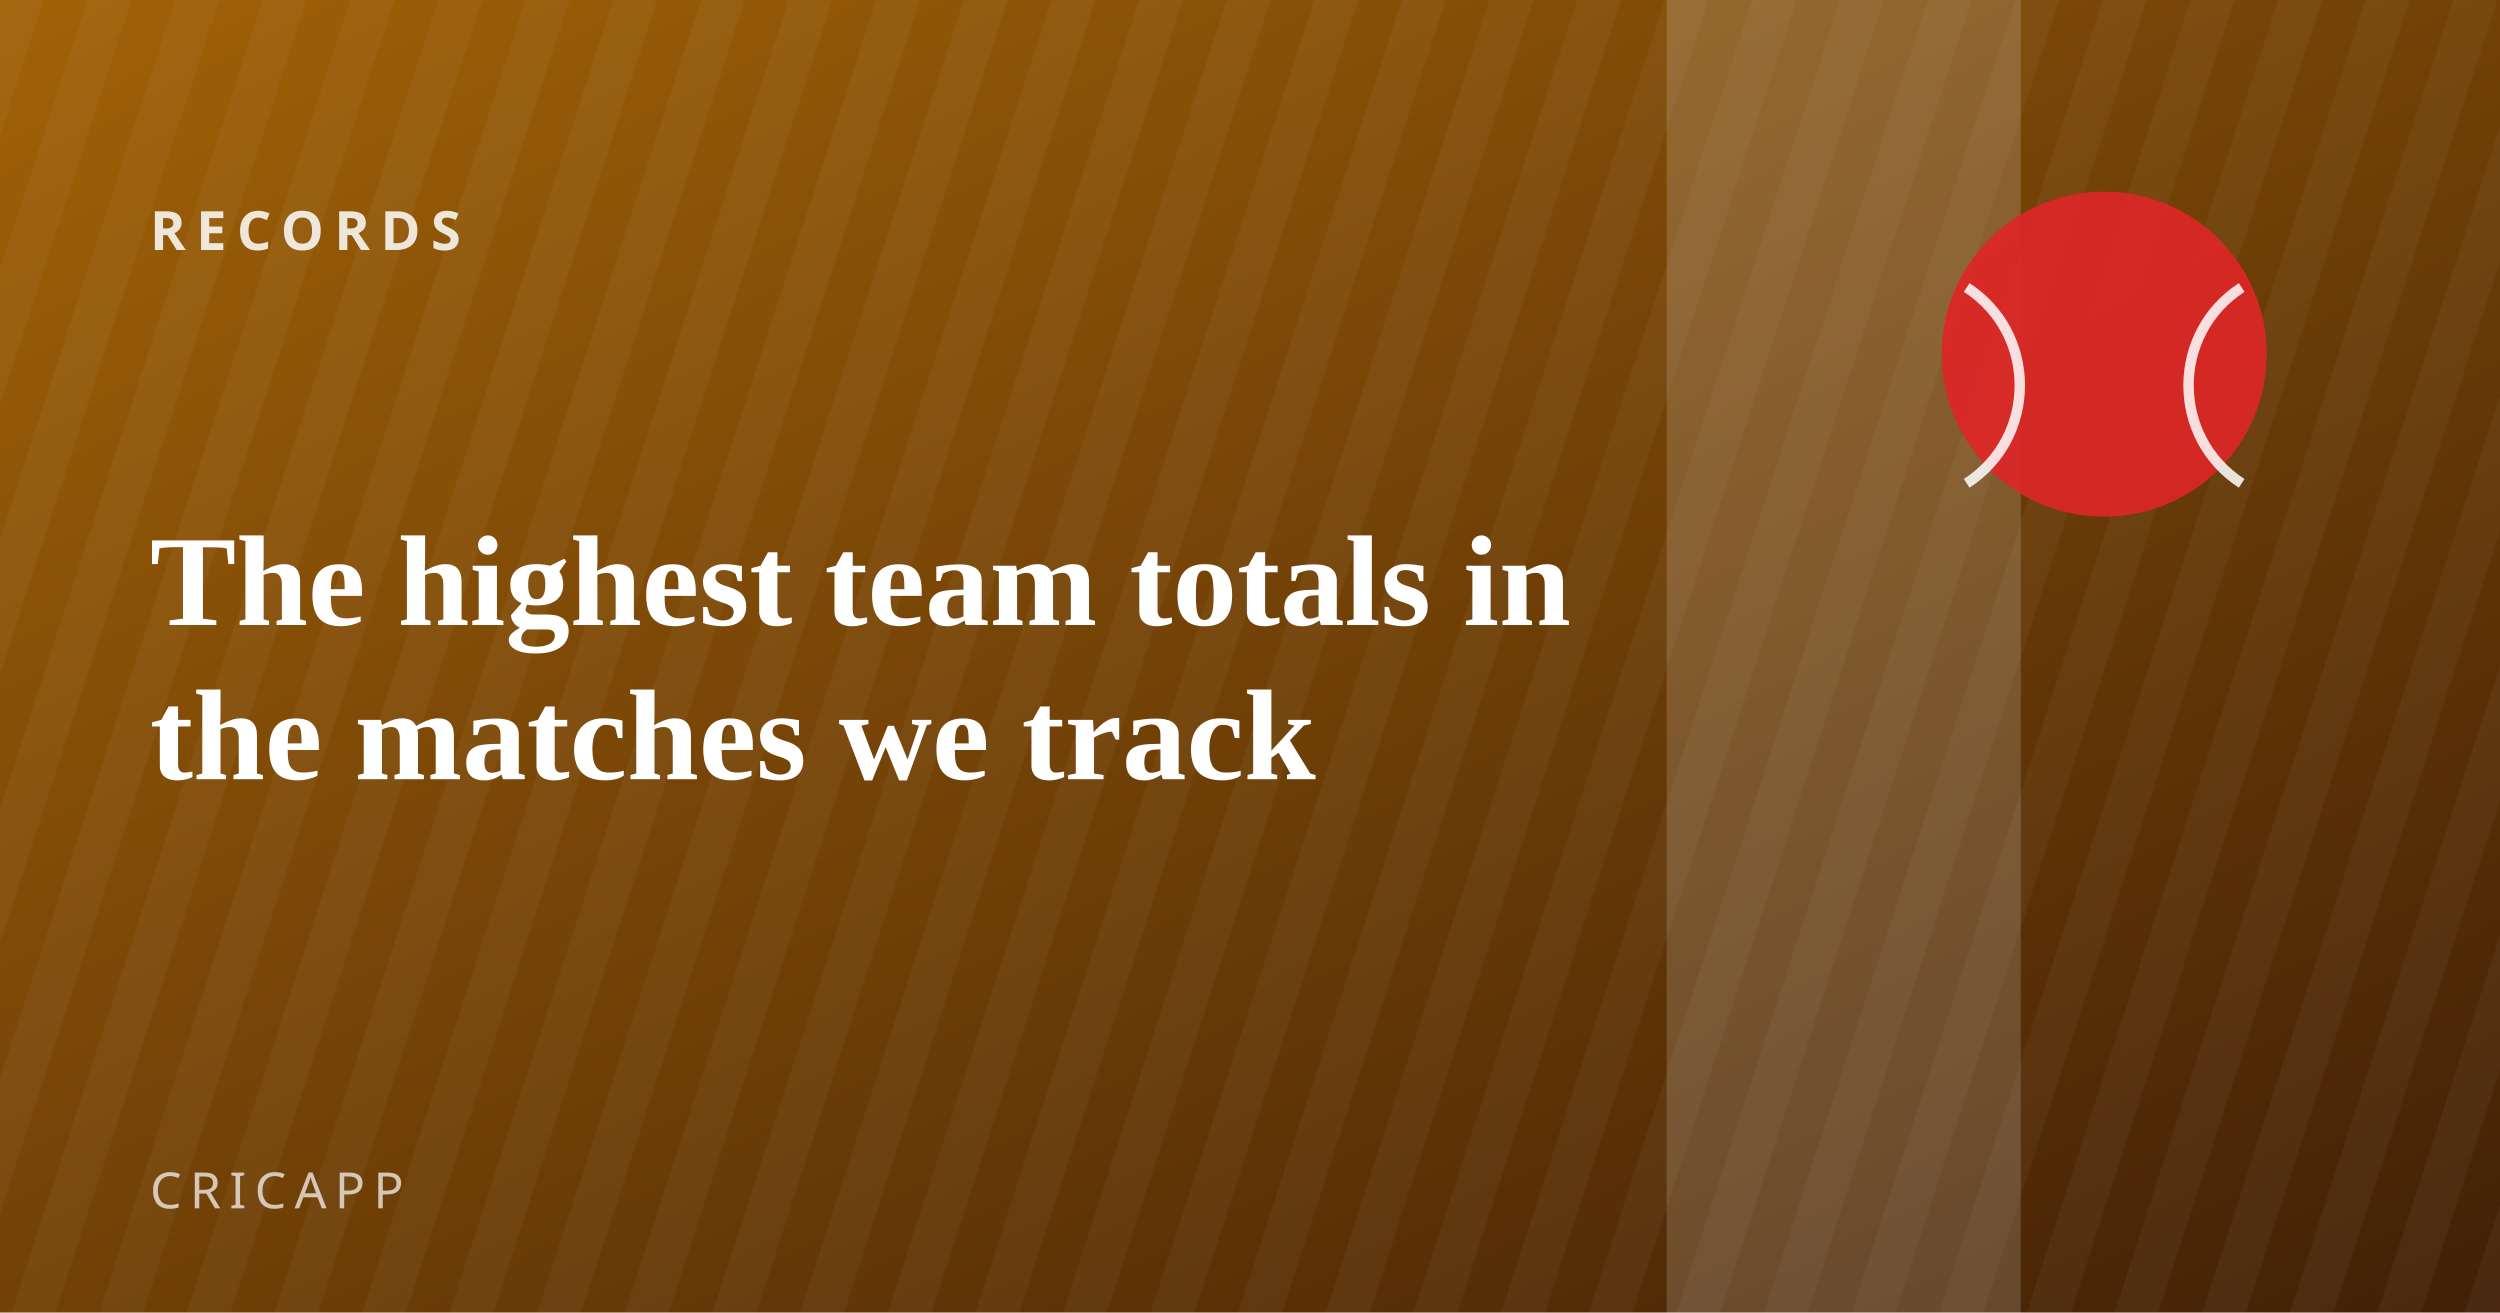
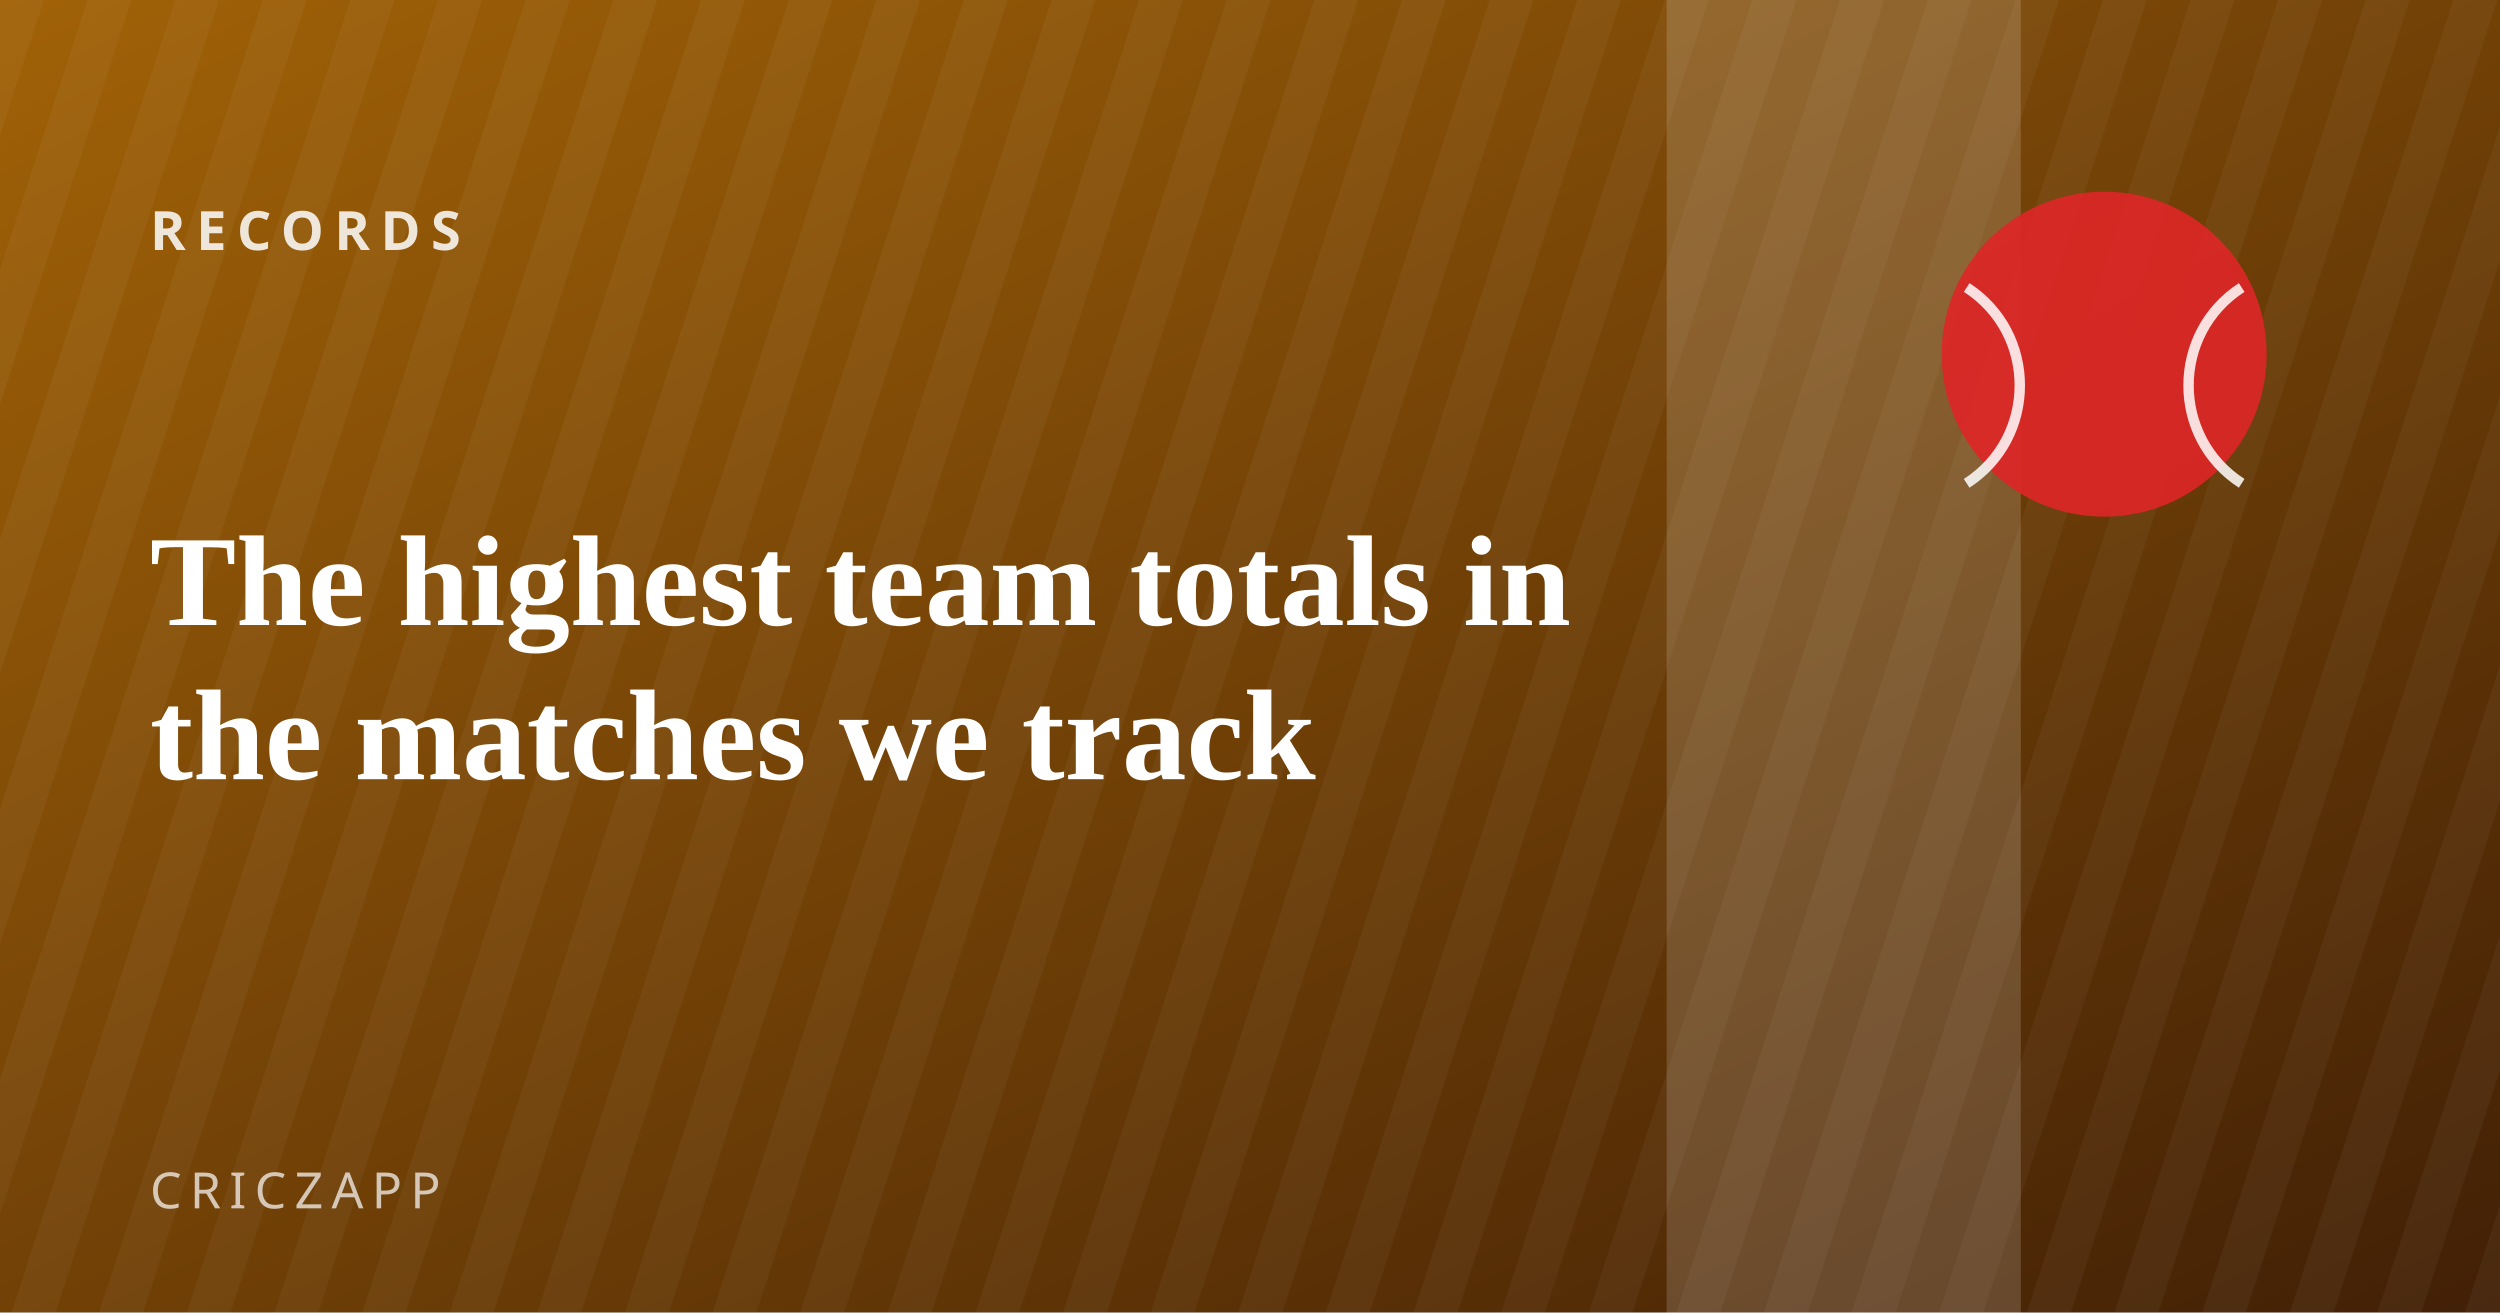
<svg xmlns="http://www.w3.org/2000/svg" viewBox="0 0 1200 630" role="img" aria-label="The highest team totals in the matches we track">
  <defs>
    <linearGradient id="g" x1="0" y1="0" x2="1" y2="1">
      <stop offset="0" stop-color="#a16207" />
      <stop offset="1" stop-color="#422006" />
    </linearGradient>
    <pattern id="s" width="40" height="40" patternUnits="userSpaceOnUse" patternTransform="rotate(18)">
      <rect width="20" height="40" fill="#ffffff" opacity="0.04" />
    </pattern>
  </defs>
  <rect width="1200" height="630" fill="url(#g)" />
  <rect width="1200" height="630" fill="url(#s)" />
  <g opacity="0.16">
    <rect x="800" y="-40" width="170" height="760" rx="14" fill="#fff" />
    <rect x="858" y="40" width="54" height="8" fill="#fff" />
    <rect x="858" y="560" width="54" height="8" fill="#fff" />
  </g>
  <circle cx="1010" cy="170" r="78" fill="#dc2626" opacity="0.92" />
  <path d="M944 138c34 22 34 72 0 94M1076 138c-34 22-34 72 0 94" stroke="#fff" stroke-width="5" fill="none" opacity="0.85" />
  <text x="72" y="120" font-family="system-ui, sans-serif" font-size="26" font-weight="700" letter-spacing="5" fill="#ffffff" opacity="0.85">RECORDS</text>
  <text x="72" y="300" font-family="Georgia, 'Times New Roman', serif" font-size="62" font-weight="700" fill="#ffffff">The highest team totals in</text>
  <text x="72" y="374" font-family="Georgia, 'Times New Roman', serif" font-size="62" font-weight="700" fill="#ffffff">the matches we track</text>
-   <text x="72" y="580" font-family="system-ui, sans-serif" font-size="24" letter-spacing="4" fill="#ffffff" opacity="0.7">CRICAPP</text>
+   <text x="72" y="580" font-family="system-ui, sans-serif" font-size="24" letter-spacing="4" fill="#ffffff" opacity="0.7">CRICZAPP</text>
</svg>
